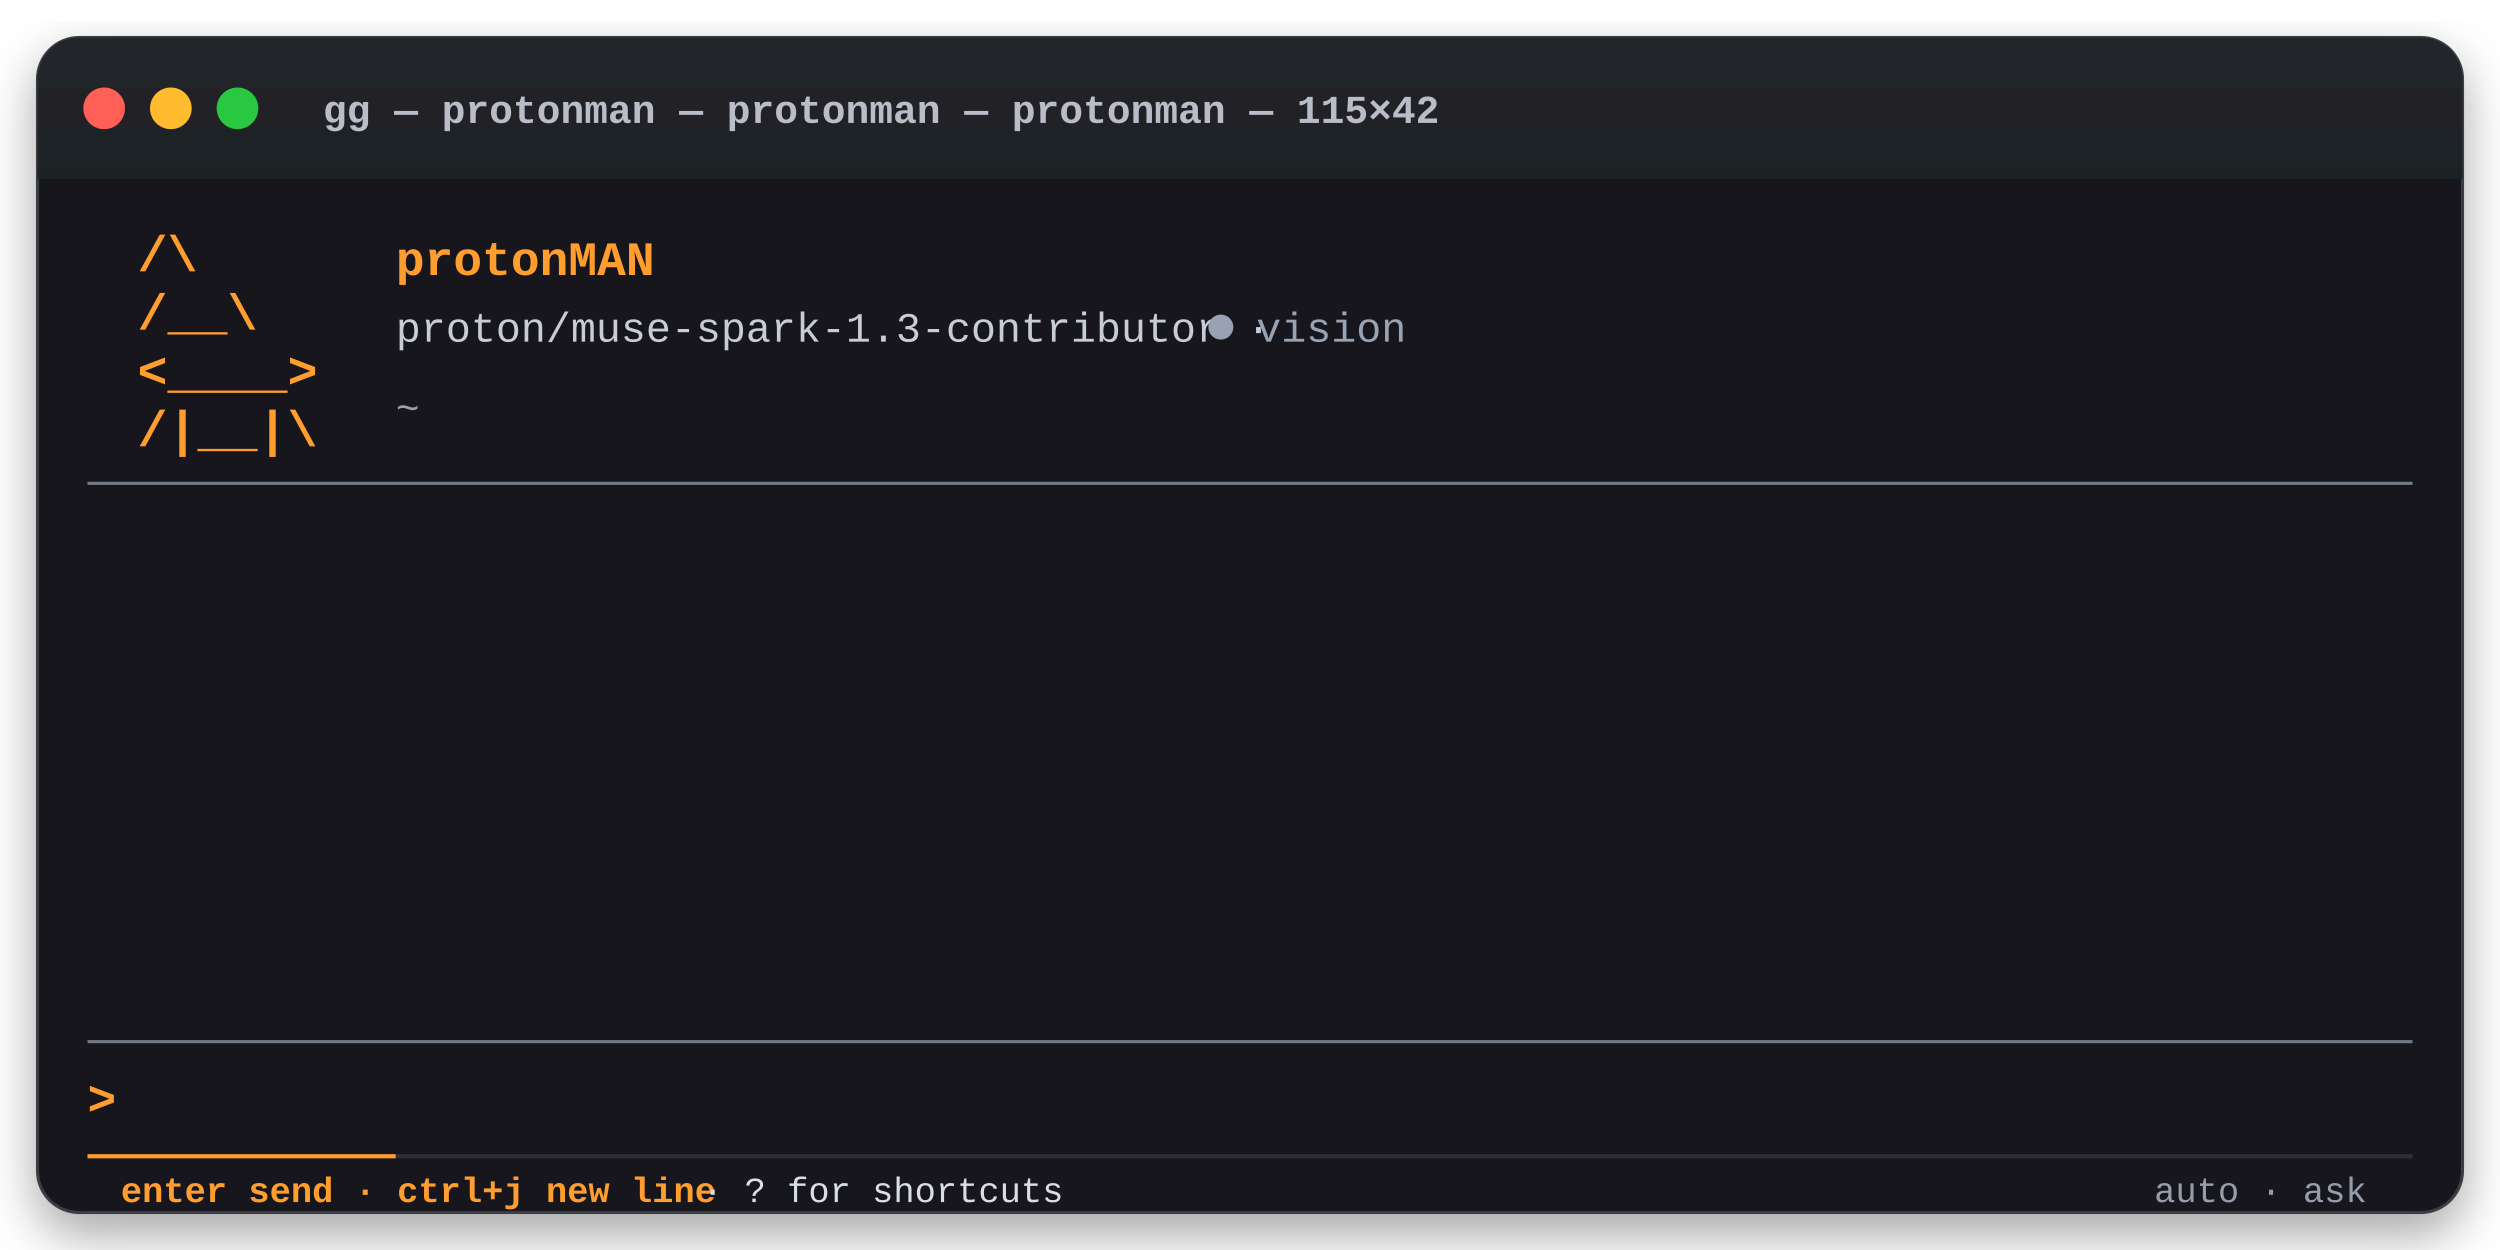
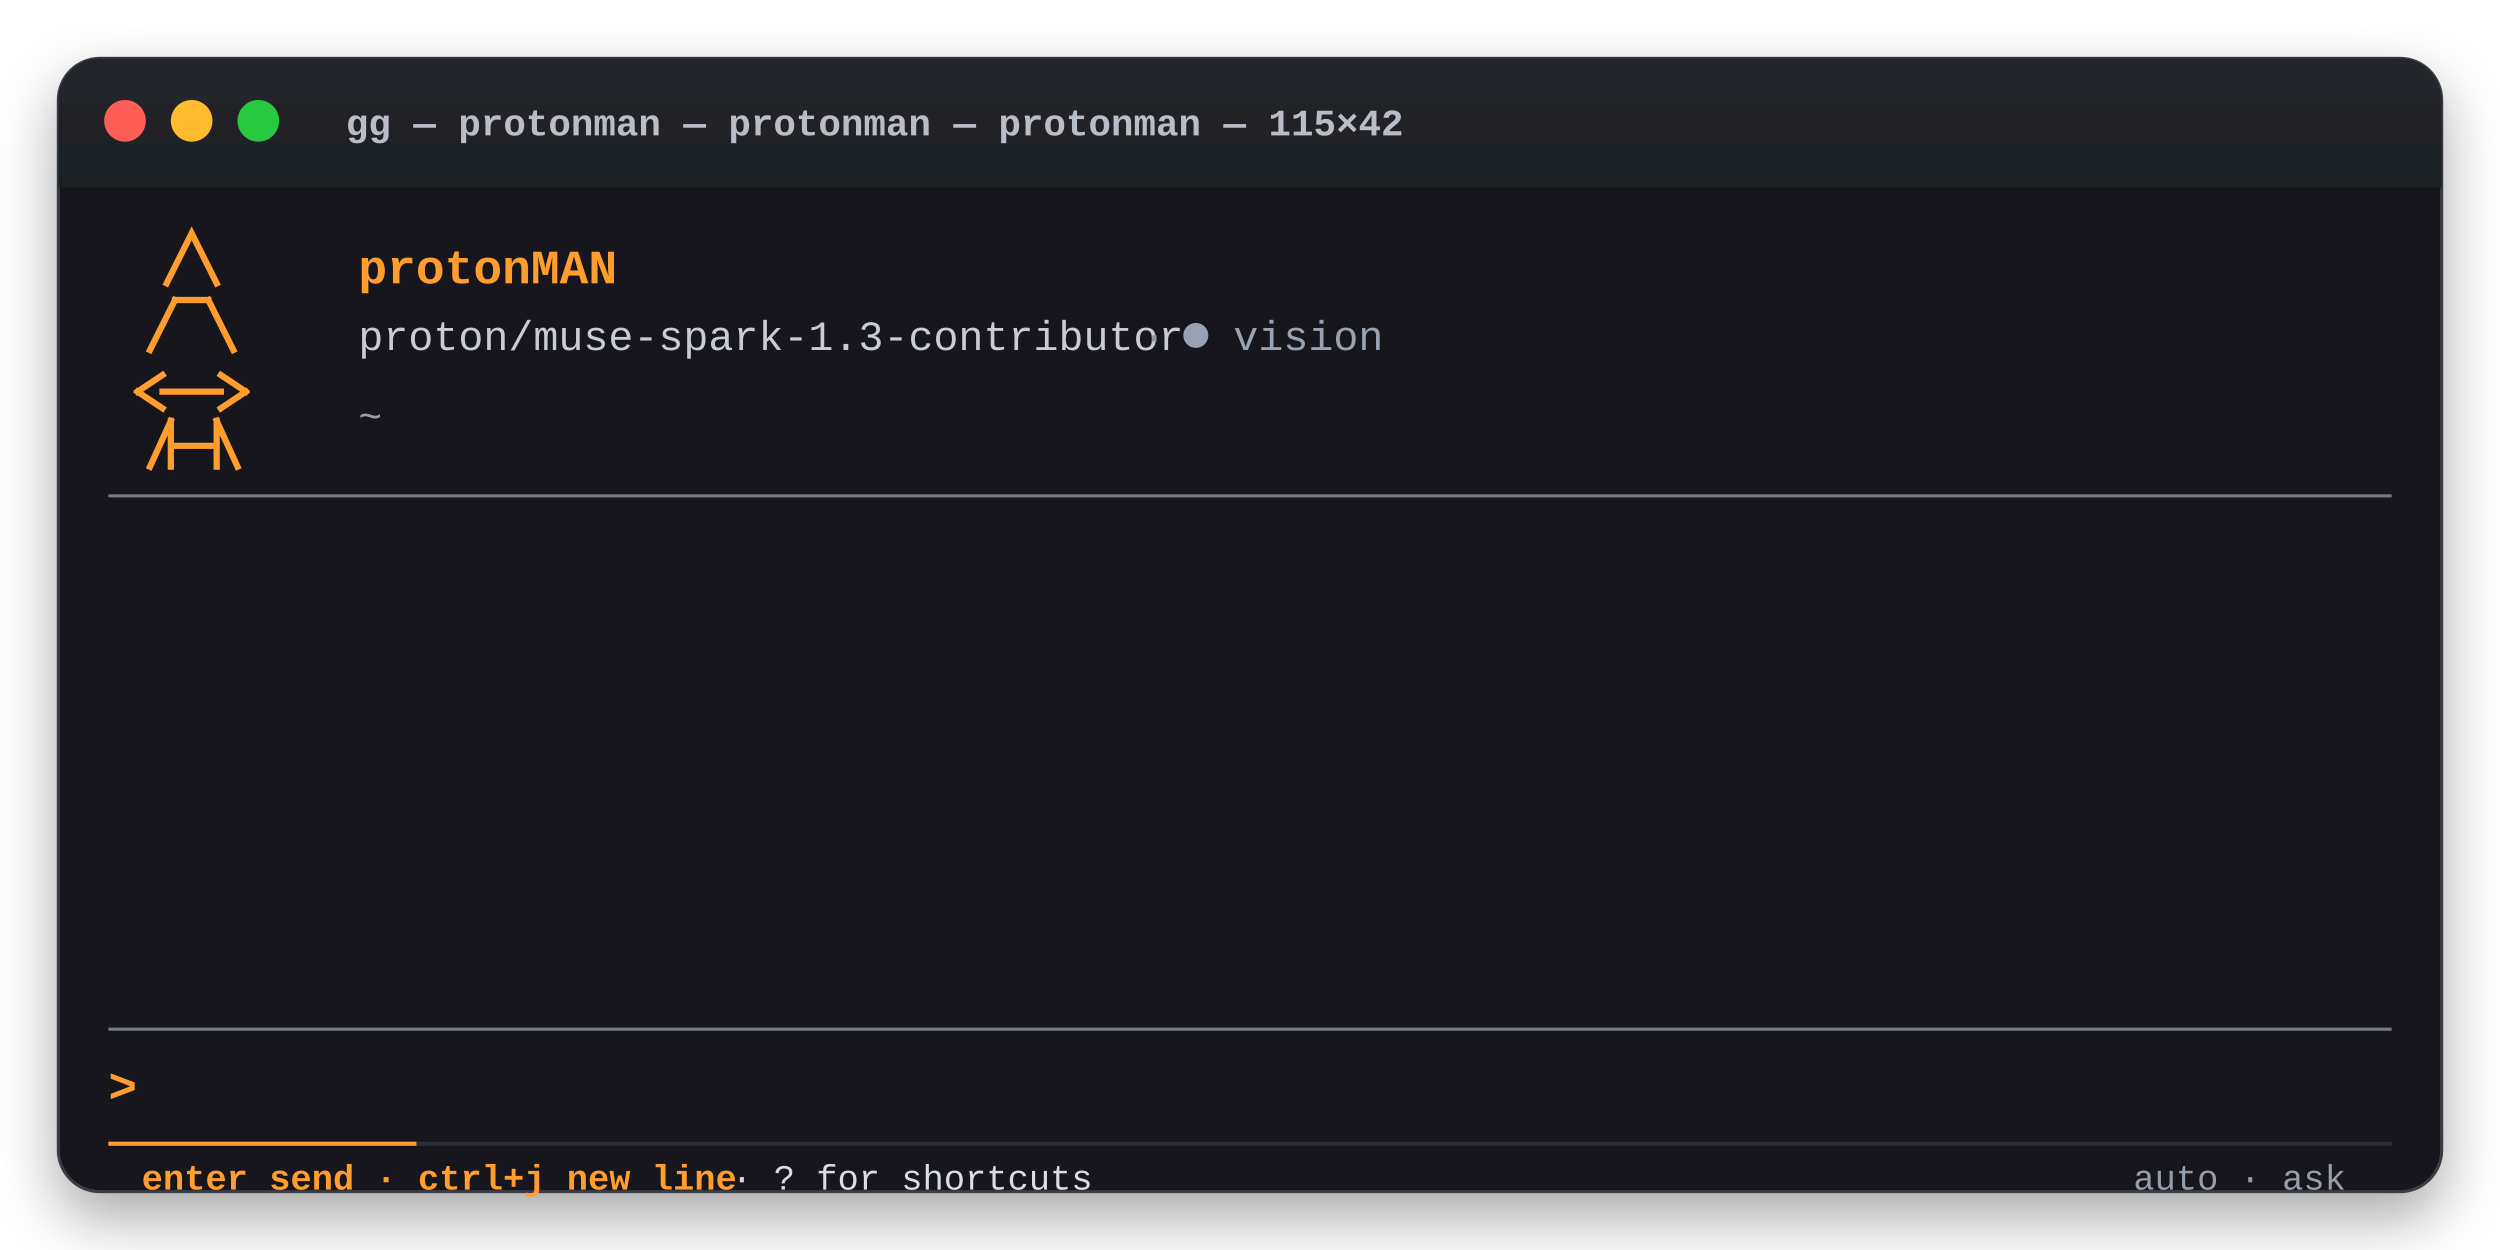
<svg xmlns="http://www.w3.org/2000/svg" width="1200" height="600" viewBox="0 0 1200 600" role="img" aria-labelledby="title desc">
  <defs>
    <linearGradient id="titlebar" x1="0" x2="0" y1="0" y2="1">
      <stop offset="0" stop-color="#24272b" />
      <stop offset="1" stop-color="#1d2024" />
    </linearGradient>
-     <filter id="shadow" x="-10%" y="-10%" width="120%" height="130%">
-       <feDropShadow dx="0" dy="10" stdDeviation="12" flood-color="#000" flood-opacity=".35" />
+     <filter id="shadow" x="-12%" y="-12%" width="124%" height="136%">
+       <feDropShadow dx="0" dy="12" stdDeviation="14" flood-color="#000" flood-opacity=".34" />
    </filter>
  </defs>
  <g filter="url(#shadow)">
-     <rect x="18" y="18" width="1164" height="564" rx="20" fill="#14161b" stroke="#3a3e45" stroke-width="1.5" />
-     <path d="M38 18h1124a20 20 0 0 1 20 20v48H18V38a20 20 0 0 1 20-20z" fill="url(#titlebar)" />
+     <rect x="28" y="28" width="1144" height="544" rx="20" fill="#14161b" stroke="#3a3e45" stroke-width="1.5" />
+     <path d="M48 28h1104a20 20 0 0 1 20 20v42H28V48a20 20 0 0 1 20-20z" fill="url(#titlebar)" />
  </g>
-   <circle cx="50" cy="52" r="10" fill="#ff5f57" />
-   <circle cx="82" cy="52" r="10" fill="#febc2e" />
-   <circle cx="114" cy="52" r="10" fill="#28c840" />
+   <circle cx="60" cy="58" r="10" fill="#ff5f57" />
+   <circle cx="92" cy="58" r="10" fill="#febc2e" />
+   <circle cx="124" cy="58" r="10" fill="#28c840" />
  <g font-family="ui-monospace,SFMono-Regular,Menlo,Monaco,Consolas,'Liberation Mono',monospace">
-     <text x="155" y="59" font-size="19" font-weight="600" fill="#b8bdc7">gg — protonman — protonman — protonman — 115×42</text>
-     <g fill="#ff9d2e" font-size="24" font-weight="600">
-       <text x="66" y="130">   /\</text>
-       <text x="66" y="158">  /__\</text>
-       <text x="66" y="186">&lt;____&gt;</text>
-       <text x="66" y="214"> /|__|\</text>
+     <text x="166" y="65" font-size="18" font-weight="600" fill="#b8bdc7">gg — protonman — protonman — protonman — 115×42</text>
+     <g fill="none" stroke="#ff9d2e" stroke-width="3" stroke-linecap="square" stroke-linejoin="miter">
+       <path d="M80 136 L92 112 L104 136" />
+       <path d="M72 168 L84 144 M84 144 H100 M100 144 L112 168" />
+       <path d="M66 188 L78 180 M66 188 L78 196 M78 188 H106 M106 180 L118 188 M118 188 L106 196" />
+       <path d="M72 224 L82 202 M82 202 V224 M82 214 H104 M104 202 V224 M104 202 L114 224" />
    </g>
-     <text x="190" y="132" font-size="23" font-weight="700" fill="#ff9d2e">protonMAN</text>
-     <text x="190" y="164" font-size="20" fill="#c8ccd5">proton/muse-spark-1.3-contributor ·</text>
-     <circle cx="586" cy="157" r="6" fill="#98a2b3" />
-     <text x="603" y="164" font-size="20" fill="#98a2b3">vision</text>
-     <text x="190" y="202" font-size="19" fill="#9aa1ad">~</text>
-     <line x1="42" y1="232" x2="1158" y2="232" stroke="#737b87" stroke-width="1.5" />
-     <line x1="42" y1="500" x2="1158" y2="500" stroke="#737b87" stroke-width="1.5" />
-     <text x="42" y="535" font-size="23" font-weight="700" fill="#ff9d2e">&gt;</text>
-     <line x1="42" y1="555" x2="190" y2="555" stroke="#ff9d2e" stroke-width="2" />
-     <line x1="190" y1="555" x2="1158" y2="555" stroke="#2b2f36" stroke-width="2" />
-     <text x="58" y="577" font-size="17" font-weight="700" fill="#ff9d2e">enter send · ctrl+j new line</text>
-     <text x="337" y="577" font-size="17" fill="#d9dde4">· ? for shortcuts</text>
-     <text x="1034" y="577" font-size="17" fill="#969daa">auto · ask</text>
+     <text x="172" y="136" font-size="23" font-weight="700" fill="#ff9d2e">protonMAN</text>
+     <text x="172" y="168" font-size="20" fill="#c8ccd5">proton/muse-spark-1.3-contributor</text>
+     <text x="548" y="168" font-size="20" fill="#8f96a3">·</text>
+     <circle cx="574" cy="161" r="6" fill="#98a2b3" />
+     <text x="592" y="168" font-size="20" fill="#98a2b3">vision</text>
+     <text x="172" y="206" font-size="19" fill="#9aa1ad">~</text>
+     <line x1="52" y1="238" x2="1148" y2="238" stroke="#737b87" stroke-width="1.5" />
+     <line x1="52" y1="494" x2="1148" y2="494" stroke="#737b87" stroke-width="1.5" />
+     <text x="52" y="529" font-size="23" font-weight="700" fill="#ff9d2e">&gt;</text>
+     <line x1="52" y1="549" x2="200" y2="549" stroke="#ff9d2e" stroke-width="2" />
+     <line x1="200" y1="549" x2="1148" y2="549" stroke="#2b2f36" stroke-width="2" />
+     <text x="68" y="571" font-size="17" font-weight="700" fill="#ff9d2e">enter send · ctrl+j new line</text>
+     <text x="351" y="571" font-size="17" fill="#d9dde4">· ? for shortcuts</text>
+     <text x="1024" y="571" font-size="17" fill="#969daa">auto · ask</text>
  </g>
</svg>
